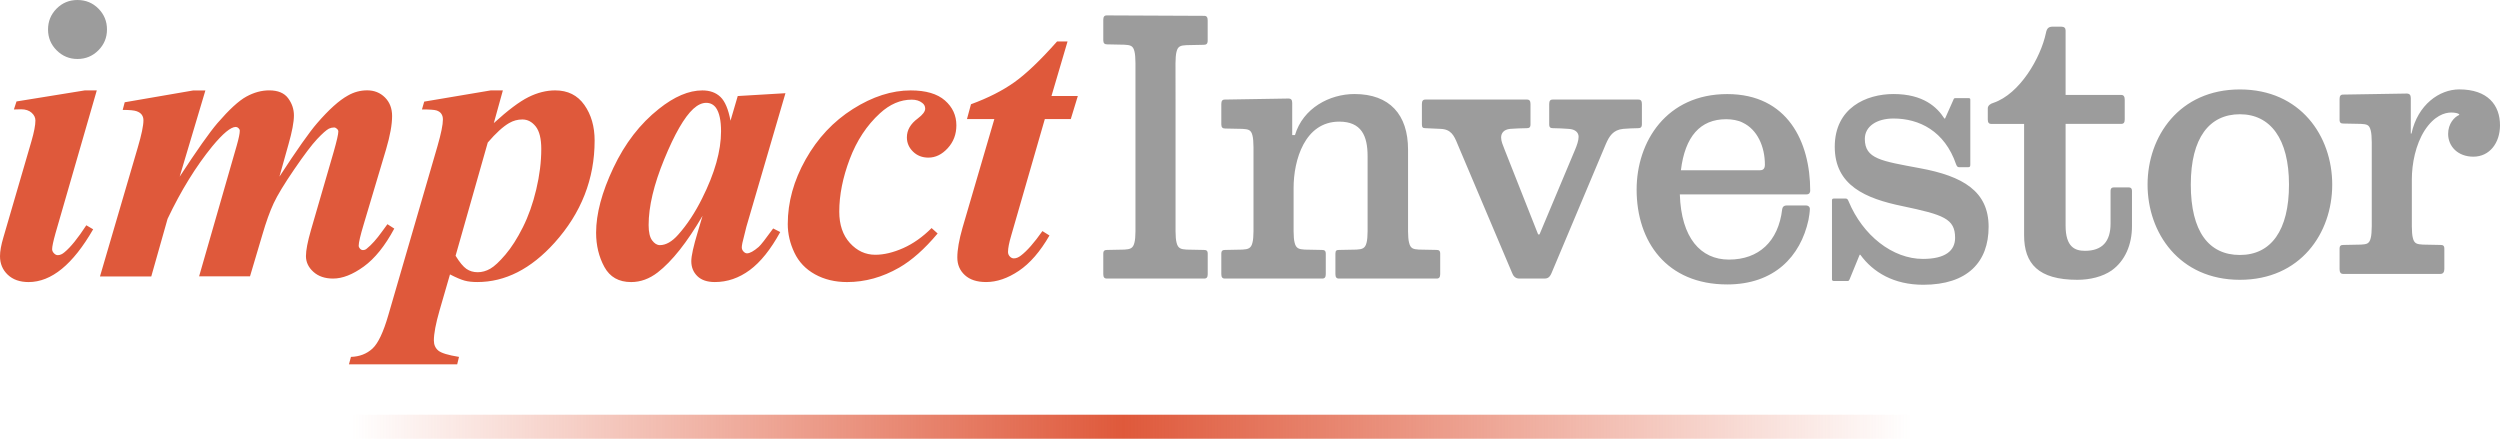
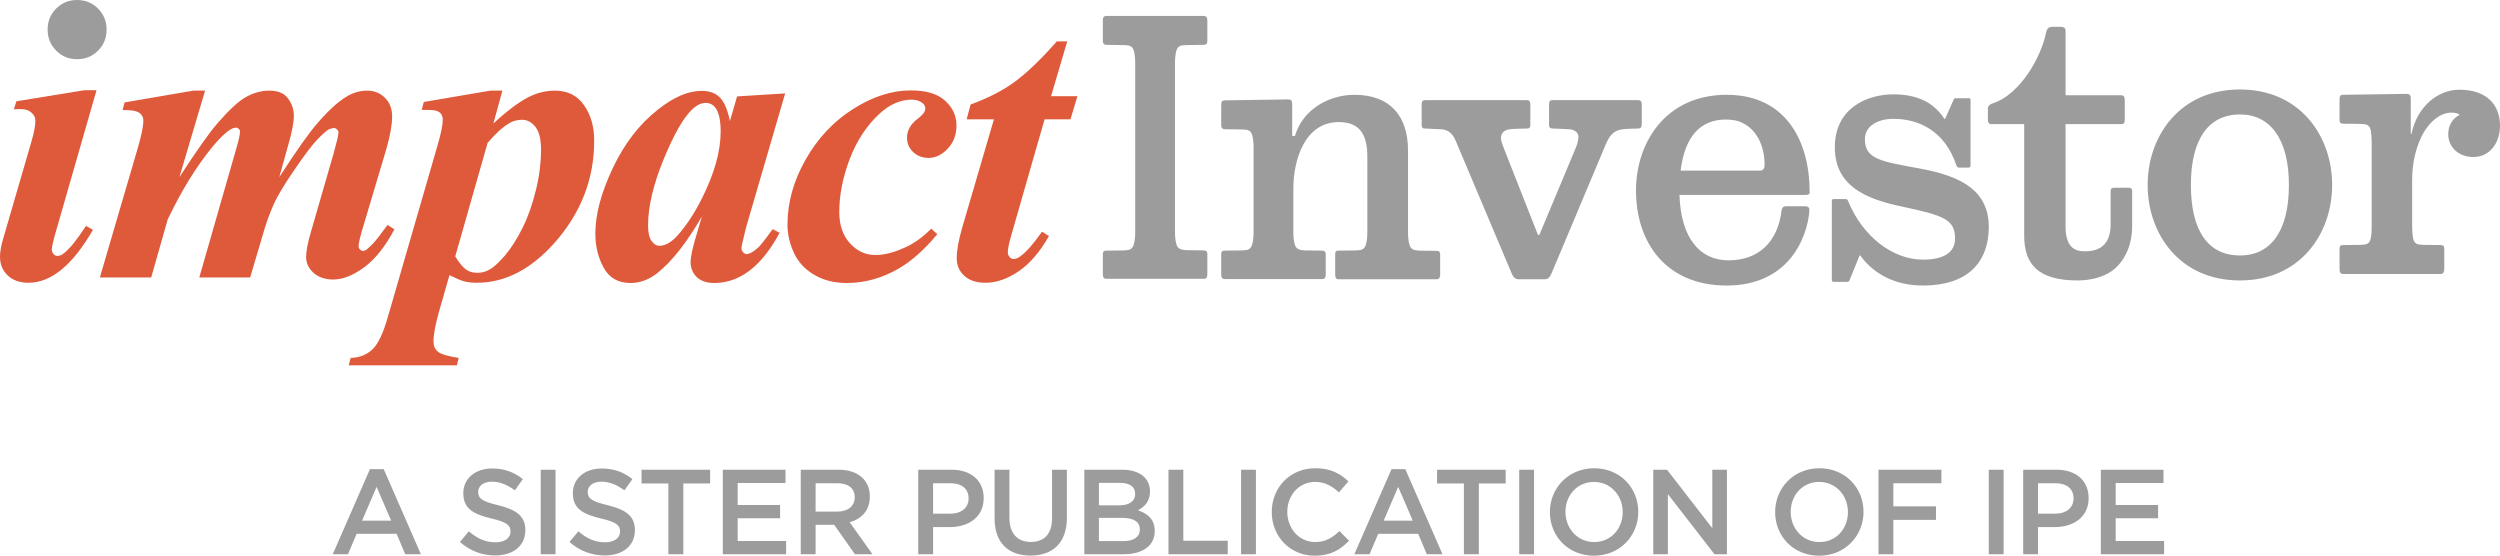
- <svg xmlns="http://www.w3.org/2000/svg" width="1040" height="183" viewBox="0 0 1040 183">
+ <svg xmlns="http://www.w3.org/2000/svg" id="Layer_2" data-name="Layer 2" viewBox="0 0 1081.3 240.35">
  <defs>
-     <linearGradient x1="0%" y1="50.42%" x2="100%" y2="50.42%" id="a">
-       <stop stop-color="#df593b" stop-opacity="0" offset="0%" />
-       <stop stop-color="#df593b" offset="49.524%" />
-       <stop stop-color="#df593b" stop-opacity="0" offset="100%" />
-     </linearGradient>
+     <style>.cls-1,.cls-2{fill:#9c9c9c;stroke-width:0}.cls-2{fill:#df593b}</style>
  </defs>
-   <g fill="none" fill-rule="evenodd">
-     <path fill="url(#a)" fill-rule="nonzero" d="M796.377 172.52v10H144.776v-10z" />
-     <path d="M787.712 39.116c12.367 0 18.127 5.449 21.147 10.187h.288l3.453-7.75c.144-.432.288-.72.721-.72h5.75c.433 0 .578.288.578.576v27.126c0 .576-.145 1.007-.722 1.007h-4.029c-.577 0-.865-.431-1.154-1.15-4.75-13.919-15.386-19.089-26.032-19.089-7.048 0-11.943 3.3-11.943 8.47 0 8.326 6.76 9.18 22.868 12.192 17.982 3.3 28.628 9.61 28.628 24.392 0 14.638-8.77 24.105-27.186 24.105-12.222 0-20.858-5.16-26.176-12.48h-.288l-4.174 10.188c-.144.287-.288.719-.721.719h-5.895c-.433 0-.721-.288-.721-.576V83.317c0-.576.288-.72.865-.72h4.895c.577 0 .866.432 1.154 1.151 5.895 14.206 18.271 23.961 30.927 23.961 9.347 0 13.376-3.443 13.376-8.757 0-8.038-4.885-9.611-21.868-13.199-15.386-3.156-28.195-8.614-28.195-24.68 0-16.21 13.088-21.957 24.454-21.957Zm-69.19.02c25.176 0 34.523 19.942 34.523 40.171 0 .71-.288 1.564-1.587 1.564h-52.65c.577 18.08 8.636 27.116 20.426 27.116 12.366 0 20.57-7.462 22.156-20.949.144-.719.433-1.573 2.01-1.573h7.914c.721 0 1.587.432 1.587 1.44 0 1.006-.289 3.155-.577 4.594-3.308 15.203-14.242 26.829-33.802 26.829-25.176 0-37.687-17.794-37.687-39.452 0-20.086 12.511-39.74 37.687-39.74Zm138.89-28.048c1.299 0 1.876.576 1.876 1.574V39.49h23.156c1.01 0 1.443.719 1.443 2.004v8.182c0 1.295-.433 1.861-1.443 1.861h-23.156v42.33c0 8.892 3.885 10.475 8.058 10.475 7.193 0 10.646-3.876 10.646-11.338V79.528c0-1.295.577-1.583 1.577-1.583h5.75c1.01 0 1.587.288 1.587 1.583V94.02c.01 7.741-2.866 14.494-8.482 18.504-3.74 2.58-8.914 3.875-14.242 3.875-16.251 0-22.156-6.743-22.156-18.503v-46.35h-13.665c-1.01 0-1.442-.575-1.442-1.86v-4.595c0-1.295 1.298-2.004 2.298-2.292 11.078-3.732 19.704-18.8 21.868-28.987.433-2.293 1.298-2.725 3.02-2.725h3.307Zm74.384 26.12c25.176 0 38.408 19.366 38.408 39.596 0 20.23-13.232 39.596-38.408 39.596-25.176 0-38.408-19.51-38.408-39.596 0-20.086 13.232-39.596 38.408-39.596Zm-368.34 1.908c14.675 0 22.292 8.605 22.292 23.098v34.004c0 1.86.144 3.731.432 4.739.577 2.436 1.722 2.724 4.03 2.868 1.442 0 6.039.143 7.337.143 1.01 0 1.577.288 1.577 1.574v8.47c-.01 1.294-.433 1.87-1.442 1.87h-40.707c-1.01 0-1.442-.576-1.442-1.861v-8.47c0-1.295.433-1.573 1.442-1.573 1.298 0 5.895-.144 7.338-.144 2.298-.144 3.596-.432 4.173-2.868.289-1.007.433-2.868.433-4.738v-31.28c0-8.46-2.587-14.35-11.8-14.35-14.386 0-18.982 16.067-18.982 27.549v18.08c0 1.861.144 3.732.432 4.74.577 2.435 1.866 2.723 4.174 2.867 1.442 0 5.895.144 7.193.144 1.01 0 1.587.288 1.587 1.573v8.47c0 1.295-.433 1.86-1.443 1.86h-40.572c-1.01 0-1.442-.575-1.442-1.86v-8.47c0-1.295.577-1.573 1.587-1.573 1.298 0 5.75-.144 7.193-.144 2.298-.144 3.596-.432 4.173-2.868.289-1.007.433-2.868.433-4.738V61.217c0-1.861-.144-3.876-.433-4.883-.577-2.436-1.865-2.58-4.173-2.724-1.443 0-5.895-.144-7.193-.144-1.01 0-1.587-.431-1.587-1.717v-8.47c0-1.295.433-1.86 1.442-1.86 1.01 0 25.32-.432 26.465-.432 1.154 0 1.587.575 1.587 1.86V56.19h1.154c3.308-11.194 14.386-17.074 24.743-17.074ZM460.407 6.408l40.544.182c1.01 0 1.442.575 1.442 1.86v8.47c0 1.295-.577 1.717-1.586 1.717-1.299 0-5.751.144-7.194.144-2.298.144-3.596.288-4.173 2.724-.289 1.008-.433 3.012-.433 4.883l.02 16.748v53.092c0 1.86.144 3.73.432 4.738.577 2.436 1.866 2.724 4.174 2.868 1.442 0 5.895.144 7.193.144 1.01 0 1.587.288 1.587 1.573v8.47c0 1.295-.433 1.86-1.443 1.86h-40.562c-1.01 0-1.443-.575-1.443-1.86v-8.47c0-1.295.577-1.573 1.587-1.573 1.298 0 5.75-.144 7.193-.144 2.299-.144 3.597-.432 4.174-2.868.288-1.007.432-2.868.432-4.738V26.206c0-1.861-.144-3.876-.432-4.883-.577-2.436-1.866-2.58-4.174-2.724-1.442 0-5.895-.144-7.193-.144-1.01 0-1.587-.432-1.587-1.717v-8.47c0-1.295.433-1.86 1.443-1.86Zm174.838 35.01c1.01 0 1.442.576 1.442 1.861v8.47c0 1.295-.577 1.573-1.577 1.573-1.298 0-5.462.144-6.905.288-2.73.288-3.74 1.86-3.74 3.587 0 1.574.72 3.156 1.442 5.017l13.953 35.299h.577l14.82-35.299c.72-1.717 1.442-3.731 1.442-5.304 0-1.717-1.298-3.156-4.174-3.3-1.442-.144-5.173-.288-6.472-.288-1.01 0-1.586-.287-1.586-1.573v-8.47c0-1.295.432-1.86 1.442-1.86h35.677c1.01 0 1.443.575 1.443 1.86v8.47c-.039 1.286-.616 1.573-1.625 1.573-1.299 0-4.751.144-6.184.288-4.173.432-5.75 3.012-7.193 6.312l-22.58 53.658c-.72 1.726-1.576 2.292-2.875 2.292h-10.645c-1.587 0-2.452-1.15-2.875-2.292l-22.724-53.658c-1.443-3.588-2.731-6.168-7.049-6.312l-6.328-.288c-1.01 0-1.442-.287-1.442-1.573v-8.47c0-1.295.433-1.86 1.442-1.86h42.294Zm387.783-4.23c11.944 0 16.973 6.6 16.973 14.926 0 7.328-4.318 13.064-11.078 13.064-6.472 0-10.501-4.307-10.501-9.467 0-4.307 2.587-7.031 4.606-7.895v-.287c-.433-.432-1.866-.72-3.308-.72-2.731 0-7.049 1.295-11.078 7.463-3.741 5.88-5.318 13.774-5.318 20.373v19.51c0 1.862.144 3.876.433 4.874.577 2.436 1.865 2.58 4.173 2.724 1.443 0 6.04.144 7.337.144 1.01 0 1.578.287 1.578 1.573v8.47c0 1.294-.577 2.004-1.578 2.004h-40.562c-1.01 0-1.442-.72-1.442-2.005v-8.47c0-1.294.577-1.572 1.587-1.572 1.298 0 5.894-.144 7.337-.144 2.298-.144 3.452-.288 4.03-2.724.288-1.008.432-3.012.432-4.873V59.145c0-1.861-.144-3.876-.433-4.883-.577-2.436-1.721-2.58-4.03-2.724-1.442 0-6.038-.144-7.336-.144-1.01 0-1.587-.287-1.587-1.573v-8.613c0-1.295.433-1.861 1.442-1.861 1.01 0 25.32-.432 26.465-.432 1.154 0 1.721.576 1.721 1.86v14.782h.289c2.586-12.047 11.655-18.369 19.848-18.369Zm-91.231 10.34c-12.656 0-20.426 9.756-20.426 29.266 0 19.51 7.482 29.275 20.426 29.275 12.943 0 20.425-10.187 20.425-29.275 0-19.079-7.77-29.265-20.425-29.265ZM718.09 49.591c-10.79 0-17.117 7.175-18.838 21.237h32.936c1.01 0 2.01-.432 2.01-2.293 0-7.606-3.164-14.637-9.203-17.505-1.866-1.007-4.606-1.439-6.905-1.439Z" fill="#9C9C9C" />
-     <path d="m209.196 37.6-3.77 13.612c5.857-5.343 10.656-8.95 14.396-10.81 3.741-1.861 7.453-2.801 11.136-2.801 5.241 0 9.29 2.014 12.136 6.053 2.847 4.038 4.27 8.978 4.27 14.82 0 15.97-5.549 30.138-16.656 42.492-9.818 10.906-20.53 16.364-32.138 16.364-2.067 0-3.827-.192-5.27-.585-1.452-.393-3.49-1.247-6.106-2.59l-4.356 15.031c-1.568 5.458-2.347 9.602-2.347 12.44 0 1.785.616 3.185 1.837 4.212 1.23 1.026 4.097 1.909 8.616 2.628l-.75 3.089H145.16l.837-3.089c3.568-.115 6.54-1.257 8.914-3.424 2.376-2.168 4.587-6.85 6.655-14.024l20.425-70.214c1.51-5.228 2.26-8.93 2.26-11.107 0-.95-.221-1.737-.673-2.38-.442-.642-1.115-1.093-2.01-1.38-.894-.279-2.904-.413-6.03-.413l.934-3.252 27.704-4.671h5.02Zm-168.935.01L23.108 96.966c-.952 3.396-1.423 5.621-1.423 6.676 0 .614.25 1.18.75 1.708.5.527 1.03.796 1.587.796.952 0 1.894-.413 2.846-1.247 2.51-2.062 5.52-5.784 9.04-11.184l2.846 1.669C30.33 110.02 21.377 117.34 11.886 117.34c-3.625 0-6.52-1.017-8.664-3.05C1.077 112.255 0 109.684 0 106.567c0-2.062.471-4.671 1.423-7.846L13.06 58.819c1.116-3.837 1.673-6.734 1.673-8.681 0-1.228-.529-2.312-1.596-3.252-1.058-.94-2.51-1.42-4.347-1.42-.836 0-1.836.03-3.01.077l1.087-3.338 28.378-4.595h5.017Zm251.916 0c3.125 0 5.635.902 7.53 2.715 1.894 1.813 3.288 5.103 4.182 9.89l3.01-10.264 19.849-1.18-16.242 55.519-1.674 6.762c-.163.835-.25 1.449-.25 1.833 0 .661.24 1.246.712 1.755.471.499.962.748 1.462.748 1.173 0 2.788-.892 4.856-2.667.837-.719 2.846-3.28 6.03-7.683l2.932 1.497c-3.962 7.242-8.193 12.508-12.684 15.826-4.49 3.31-9.328 4.97-14.52 4.97-3.184 0-5.607-.826-7.28-2.466-1.673-1.64-2.51-3.712-2.51-6.216 0-2.167.894-6.206 2.673-12.105l2.01-6.762c-6.472 11.079-12.694 18.925-18.665 23.548-3.462 2.667-7.145 4.01-11.05 4.01-5.135 0-8.847-2.1-11.135-6.302-2.29-4.202-3.434-8.95-3.434-14.235 0-7.846 2.395-16.853 7.203-27.011 4.799-10.158 11.107-18.321 18.916-24.498 6.414-5.122 12.443-7.684 18.079-7.684Zm86.673 0c6.308 0 11.049 1.391 14.232 4.173s4.77 6.235 4.77 10.35c0 3.731-1.202 6.906-3.597 9.515-2.404 2.619-5.077 3.923-8.04 3.923-2.567 0-4.702-.834-6.404-2.503-1.702-1.67-2.548-3.645-2.548-5.928 0-3.012 1.51-5.621 4.52-7.846 2.067-1.554 3.096-2.916 3.096-4.087 0-1.007-.413-1.812-1.25-2.417-1.115-.892-2.567-1.333-4.356-1.333-4.683 0-9.097 1.89-13.223 5.678-5.472 5.007-9.655 11.357-12.559 19.031-2.904 7.683-4.356 14.973-4.356 21.87 0 5.458 1.48 9.813 4.433 13.064 2.962 3.252 6.472 4.883 10.55 4.883 3.567 0 7.433-.921 11.587-2.753 4.154-1.842 8.097-4.624 11.838-8.355l2.51 2.254c-5.414 6.456-10.742 11.185-15.983 14.197-6.972 4.009-14.203 6.014-21.675 6.014-5.02 0-9.472-1.075-13.348-3.214-3.875-2.139-6.74-5.15-8.578-9.016-1.836-3.866-2.76-7.837-2.76-11.894 0-9.132 2.481-18.1 7.453-26.925 4.962-8.815 11.52-15.808 19.666-20.959 8.145-5.15 16.155-7.722 24.022-7.722Zm65.253-20.374-6.69 22.705h10.964l-2.933 9.602h-10.8l-13.972 48.42c-.895 3.013-1.337 5.286-1.337 6.85 0 .729.25 1.352.75 1.88.5.527 1.058.796 1.673.796.952 0 1.924-.384 2.933-1.17 2.568-1.948 5.549-5.343 8.953-10.187l2.933 1.832c-3.846 6.676-8.087 11.577-12.722 14.695-4.635 3.117-9.184 4.671-13.646 4.671-3.799 0-6.741-.959-8.828-2.877-2.096-1.919-3.135-4.355-3.135-7.31 0-3.223.721-7.376 2.173-12.44l13.223-45.16h-11.386l1.673-6.177c7.145-2.619 13.165-5.679 18.08-9.18 4.913-3.501 10.827-9.15 17.742-16.95h4.352ZM152.738 37.582c2.962 0 5.424.988 7.405 2.964 1.98 1.976 2.971 4.546 2.971 7.721 0 3.569-.836 8.182-2.51 13.86l-9.29 31.146c-1.394 4.624-2.096 7.597-2.096 8.93 0 .442.183.864.539 1.247.365.394.77.586 1.212.586.615 0 1.144-.192 1.586-.586 2.01-1.611 4.126-3.98 6.357-7.098.5-.671 1.26-1.697 2.26-3.088l2.846 1.832c-3.846 7.175-8.078 12.44-12.684 15.779-4.606 3.338-8.857 5.007-12.76 5.007-3.405 0-6.136-.93-8.204-2.801-2.067-1.861-3.096-4.048-3.096-6.551 0-2.389.692-6.005 2.096-10.85l9.453-32.555c1.28-4.508 1.923-7.318 1.923-8.431 0-.393-.192-.767-.586-1.122-.394-.365-.78-.547-1.173-.547a5.12 5.12 0 0 0-2.174.499c-1.058.556-2.692 2.004-4.895 4.335-2.202 2.34-5.365 6.523-9.5 12.566-4.136 6.043-6.992 10.753-8.578 14.148-1.587 3.396-3.164 7.789-4.732 13.19l-5.106 17.198H82.826l15.675-54.483c.837-2.954 1.25-4.978 1.25-6.091 0-.393-.182-.748-.538-1.084-.365-.336-.74-.499-1.135-.499-2.067 0-5.327 2.705-9.79 8.096-6.808 8.345-13 18.398-18.578 30.138L62.93 115H41.591l15.733-53.677c1.558-5.285 2.346-9.045 2.346-11.27 0-.893-.221-1.66-.673-2.293-.452-.643-1.173-1.142-2.173-1.496-1.01-.365-2.933-.547-5.78-.547l.837-3.175 28.541-4.92 5.023-.002-10.706 35.875c7.193-11.02 12.444-18.455 15.733-22.292 4.856-5.62 8.856-9.294 12.01-11.02 3.155-1.727 6.319-2.59 9.502-2.59 3.625 0 6.25 1.083 7.866 3.251 1.615 2.168 2.423 4.566 2.423 7.175 0 2.724-.75 6.734-2.26 12.019l-3.77 13.438c7.251-11.127 12.473-18.532 15.656-22.205 4.905-5.679 9.174-9.516 12.81-11.52 2.51-1.449 5.192-2.168 8.03-2.168Zm64.565 12.115c-1.952 0-3.799.498-5.52 1.505-2.51 1.449-5.472 4.144-8.876 8.096l-13.386 47.097c1.673 2.724 3.183 4.547 4.52 5.468 1.336.92 2.904 1.381 4.683 1.381 1.789 0 3.53-.49 5.231-1.458 1.702-.969 3.808-2.935 6.318-5.89 2.51-2.944 4.924-6.733 7.242-11.357 2.317-4.623 4.173-9.86 5.567-15.74 1.395-5.87 2.087-11.482 2.087-16.825 0-4.287-.77-7.395-2.298-9.352-1.539-1.947-3.395-2.925-5.568-2.925Zm76.46-6.916c-1.73 0-3.52.834-5.356 2.503-3.74 3.453-7.77 10.446-12.097 20.997-4.328 10.551-6.482 19.664-6.482 27.338 0 2.954.49 5.083 1.462 6.388.971 1.304 2.048 1.966 3.221 1.966 2.51 0 5.049-1.448 7.616-4.345 3.684-4.115 7.001-9.16 9.963-15.107 5.25-10.465 7.866-19.76 7.866-27.885 0-4.508-.702-7.76-2.096-9.764-1-1.391-2.375-2.091-4.097-2.091Z" fill="#df593b" fill-rule="nonzero" />
-     <path d="M32.205 0c3.462 0 6.376 1.199 8.742 3.587 2.375 2.398 3.558 5.286 3.558 8.681 0 3.396-1.202 6.293-3.597 8.681-2.394 2.398-5.298 3.588-8.703 3.588-3.346 0-6.221-1.2-8.625-3.588-2.405-2.388-3.597-5.285-3.597-8.68 0-3.396 1.183-6.293 3.558-8.682C25.916 1.2 28.801 0 32.205 0Z" fill="#9C9C9C" />
+   <g id="Laag_1" data-name="Laag 1">
+     <path class="cls-2" d="m41.7 39.2-17.8 61.9c-1 3.5-1.5 5.9-1.5 7 0 .6.3 1.2.8 1.8s1.1.8 1.6.8c1 0 2-.4 3-1.3 2.6-2.1 5.7-6 9.4-11.7l3 1.7c-8.8 15.3-18.1 22.9-27.9 22.9-3.8 0-6.8-1.1-9-3.2S0 114.3 0 111c0-2.1.5-4.9 1.5-8.2l12.1-41.6c1.2-4 1.7-7 1.7-9.1 0-1.3-.6-2.4-1.7-3.4s-2.6-1.5-4.5-1.5c-.9 0-1.9 0-3.1.1l1.1-3.5L36.6 39h5.1v.2Z" />
+     <path class="cls-1" d="M33.3 0c3.6 0 6.6 1.2 9.1 3.7s3.7 5.5 3.7 9.1-1.2 6.6-3.7 9.1-5.5 3.7-9.1 3.7-6.5-1.2-9-3.7-3.7-5.5-3.7-9.1 1.2-6.6 3.7-9.1 5.5-3.7 9-3.7Z" />
+     <path class="cls-2" d="M88.7 39.2 77.6 76.6C85.1 65.1 90.5 57.4 94 53.4c5.1-5.9 9.2-9.7 12.5-11.5 3.3-1.8 6.6-2.7 9.9-2.7 3.8 0 6.5 1.1 8.2 3.4 1.7 2.3 2.5 4.8 2.5 7.5s-.8 7-2.4 12.5l-3.9 14c7.5-11.6 13-19.3 16.3-23.1 5.1-5.9 9.5-9.9 13.3-12 2.6-1.5 5.4-2.3 8.4-2.3s5.6 1 7.7 3.1c2.1 2.1 3.1 4.7 3.1 8.1 0 3.7-.9 8.5-2.6 14.4l-9.7 32.5c-1.5 4.8-2.2 7.9-2.2 9.3 0 .5.2.9.6 1.3.4.4.8.6 1.3.6.6 0 1.2-.2 1.6-.6 2.1-1.7 4.3-4.1 6.6-7.4.5-.7 1.3-1.8 2.4-3.2l3 1.9c-4 7.5-8.4 13-13.2 16.5s-9.2 5.2-13.3 5.2c-3.5 0-6.4-1-8.5-2.9-2.1-1.9-3.2-4.2-3.2-6.8s.7-6.3 2.2-11.3l9.8-33.9c1.3-4.7 2-7.6 2-8.8 0-.4-.2-.8-.6-1.2-.4-.4-.8-.6-1.2-.6-.8 0-1.5.2-2.3.5-1.1.6-2.8 2.1-5.1 4.5s-5.6 6.8-9.9 13.1c-4.3 6.3-7.3 11.2-8.9 14.8-1.6 3.6-3.3 8.1-4.9 13.8l-5.3 17.9h-22l16.3-56.8c.9-3.1 1.3-5.2 1.3-6.4 0-.4-.2-.8-.6-1.1-.4-.4-.8-.5-1.2-.5-2.1 0-5.5 2.8-10.2 8.4-7.1 8.7-13.5 19.2-19.3 31.4l-7.1 25H43.2l16.4-56c1.6-5.5 2.4-9.4 2.4-11.8 0-.9-.2-1.7-.7-2.4s-1.2-1.2-2.3-1.6c-1-.4-3.1-.6-6-.6l.9-3.3 29.7-5.1h5.1Z" />
+     <path class="cls-2" d="m183.3 44.1 28.8-4.9h5.2l-3.9 14.2c6.1-5.6 11.1-9.3 15-11.3s7.8-2.9 11.6-2.9c5.5 0 9.7 2.1 12.6 6.3 3 4.2 4.4 9.4 4.4 15.4 0 16.6-5.8 31.4-17.3 44.3-10.2 11.4-21.4 17.1-33.4 17.1-2.1 0-4-.2-5.5-.6s-3.6-1.3-6.4-2.7l-4.5 15.7c-1.6 5.7-2.4 10-2.4 13 0 1.9.6 3.3 1.9 4.4s4.3 2 9 2.7l-.8 3.2h-46.8l.9-3.2c3.7-.1 6.8-1.3 9.3-3.6s4.8-7.1 6.9-14.6l21.2-73.2c1.6-5.4 2.4-9.3 2.4-11.6 0-1-.2-1.8-.7-2.5s-1.2-1.1-2.1-1.4c-.9-.3-3-.4-6.3-.4l.9-3.4Zm13.6 66.8c1.7 2.8 3.3 4.7 4.7 5.7s3 1.4 4.9 1.4 3.7-.5 5.4-1.5c1.8-1 4-3.1 6.6-6.1 2.6-3.1 5.1-7 7.5-11.8 2.4-4.8 4.3-10.3 5.8-16.4 1.5-6.1 2.2-12 2.2-17.5 0-4.5-.8-7.7-2.4-9.8-1.6-2-3.5-3.1-5.8-3.1-2 0-4 .5-5.7 1.6-2.6 1.5-5.7 4.3-9.2 8.4l-14 49.1Zm142.7-70.5-16.9 57.9-1.7 7.1c-.2.9-.3 1.5-.3 1.9 0 .7.2 1.3.7 1.8s1 .8 1.5.8c1.2 0 2.9-.9 5-2.8.9-.8 3-3.4 6.3-8l3 1.6c-4.1 7.6-8.5 13-13.2 16.5-4.7 3.5-9.7 5.2-15.1 5.2-3.3 0-5.8-.9-7.6-2.6-1.7-1.7-2.6-3.9-2.6-6.5 0-2.3.9-6.5 2.8-12.6l2.1-7.1c-6.7 11.6-13.2 19.7-19.4 24.6-3.6 2.8-7.4 4.2-11.5 4.2-5.3 0-9.2-2.2-11.6-6.6-2.4-4.4-3.6-9.3-3.6-14.8 0-8.2 2.5-17.6 7.5-28.2 5-10.6 11.5-19.1 19.7-25.5 6.7-5.3 12.9-8 18.8-8 3.2 0 5.9.9 7.8 2.8 1.9 1.9 3.4 5.3 4.4 10.3l3.1-10.7 20.8-1.3Zm-27.9 16.5c0-4.7-.7-8.1-2.2-10.2-1-1.4-2.5-2.2-4.3-2.2s-3.7.9-5.6 2.6C295.7 50.7 291.5 58 287 69s-6.7 20.5-6.7 28.5c0 3.1.5 5.3 1.5 6.7s2.1 2.1 3.4 2.1c2.6 0 5.2-1.5 7.9-4.5 3.8-4.3 7.3-9.6 10.4-15.8 5.5-10.9 8.2-20.6 8.2-29.1Zm91.1 42 2.6 2.4c-5.6 6.7-11.2 11.7-16.6 14.8-7.2 4.2-14.8 6.3-22.5 6.3-5.2 0-9.9-1.1-13.9-3.4s-7-5.4-8.9-9.4c-1.9-4-2.9-8.2-2.9-12.4 0-9.5 2.6-18.9 7.8-28.1 5.2-9.2 12-16.5 20.5-21.9s16.8-8.1 25-8.1c6.6 0 11.5 1.4 14.8 4.4s5 6.5 5 10.8c0 3.9-1.2 7.2-3.7 9.9s-5.3 4.1-8.4 4.1c-2.7 0-4.9-.9-6.7-2.6s-2.6-3.8-2.6-6.2c0-3.1 1.6-5.9 4.7-8.2 2.1-1.6 3.2-3 3.2-4.3 0-1-.4-1.9-1.3-2.5-1.2-.9-2.7-1.4-4.5-1.4-4.9 0-9.5 2-13.8 5.9-5.7 5.2-10 11.8-13.1 19.8-3 8-4.5 15.6-4.5 22.8 0 5.7 1.5 10.2 4.6 13.6 3.1 3.4 6.7 5.1 11 5.1 3.7 0 7.7-1 12-2.9 4.2-1.7 8.3-4.6 12.2-8.5Zm58.8-81-7 23.7H466l-3 10h-11.2l-14.5 50.5c-.9 3.1-1.4 5.5-1.4 7.1 0 .8.3 1.4.8 2s1.1.8 1.7.8c1 0 2-.4 3-1.2 2.7-2 5.8-5.6 9.3-10.6l3 1.9c-4 7-8.4 12.1-13.2 15.3s-9.5 4.9-14.2 4.9c-4 0-7-1-9.2-3-2.2-2-3.3-4.5-3.3-7.6 0-3.4.8-7.7 2.3-13l13.8-47.1h-11.8l1.7-6.4c7.4-2.7 13.7-5.9 18.8-9.6 5.1-3.7 11.3-9.5 18.5-17.7h4.5Z" />
+     <path class="cls-1" d="M621.3 120.8H579c-1 0-1.5-.6-1.5-1.9V110c0-1.4.5-1.6 1.5-1.6 1.3 0 6.1-.1 7.6-.1 2.4-.1 3.7-.4 4.3-3 .3-1.1.5-3 .5-4.9V67.8c0-8.8-2.7-15-12.3-15-15 0-19.7 16.8-19.7 28.7v18.9c0 1.9.2 3.9.5 4.9.6 2.5 1.9 2.8 4.3 3 1.5 0 6.1.1 7.5.1 1 0 1.7.3 1.7 1.6v8.8c0 1.4-.5 1.9-1.5 1.9h-42.2c-1 0-1.5-.6-1.5-1.9V110c0-1.4.6-1.6 1.7-1.6 1.3 0 6-.1 7.5-.1 2.4-.1 3.7-.4 4.3-3 .3-1.1.5-3 .5-4.9V63.9c0-1.9-.2-4-.5-5.1-.6-2.5-1.9-2.7-4.3-2.8-1.5 0-6.1-.1-7.5-.1-1 0-1.7-.4-1.7-1.8v-8.8c0-1.4.5-1.9 1.5-1.9s26.3-.4 27.5-.4 1.7.6 1.7 1.9v13.9h1.2c3.4-11.7 15-17.8 25.7-17.8 15.3 0 23.2 9 23.2 24.1v35.4c0 1.9.2 3.9.5 4.9.6 2.5 1.8 2.8 4.2 3 1.5 0 6.3.1 7.6.1 1 0 1.6.3 1.6 1.6v8.8c-.1 1.3-.5 1.9-1.6 1.9ZM520.7 6.9c1 0 1.5.6 1.5 1.9v8.8c0 1.4-.6 1.8-1.7 1.8-1.3 0-6 .1-7.5.1-2.4.1-3.7.3-4.3 2.8-.3 1.1-.5 3.1-.5 5.1v72.9c0 1.9.2 3.9.5 4.9.6 2.5 1.9 2.8 4.3 3 1.5 0 6.1.1 7.5.1 1 0 1.7.3 1.7 1.6v8.8c0 1.4-.5 1.9-1.5 1.9h-42.2c-1 0-1.5-.6-1.5-1.9V110c0-1.4.6-1.6 1.7-1.6 1.3 0 6-.1 7.5-.1 2.4-.1 3.7-.4 4.3-3 .3-1.1.5-3 .5-4.9v-73c0-1.9-.2-4-.5-5.1-.6-2.5-1.9-2.7-4.3-2.8-1.5 0-6.1-.1-7.5-.1-1 0-1.7-.4-1.7-1.8V8.8c0-1.4.5-1.9 1.5-1.9h42.2Zm187.7 48.7c-1.3 0-4.9.1-6.4.3-4.3.4-6 3.1-7.5 6.6L671 118.4c-.8 1.8-1.6 2.4-3 2.4h-11.1c-1.7 0-2.5-1.2-3-2.4l-23.6-55.9c-1.5-3.7-2.8-6.4-7.3-6.6l-6.6-.3c-1 0-1.5-.3-1.5-1.6v-8.8c0-1.4.5-1.9 1.5-1.9h44c1 0 1.5.6 1.5 1.9V54c0 1.4-.6 1.6-1.6 1.6-1.3 0-5.7.1-7.2.3-2.8.3-3.9 1.9-3.9 3.7 0 1.6.8 3.3 1.5 5.2l14.5 36.8h.6l15.4-36.8c.8-1.8 1.5-3.9 1.5-5.5 0-1.8-1.3-3.3-4.3-3.4-1.5-.1-5.4-.3-6.7-.3-1 0-1.7-.3-1.7-1.6v-8.8c0-1.4.5-1.9 1.5-1.9h37.1c1 0 1.5.6 1.5 1.9V54c-.1 1.3-.7 1.6-1.7 1.6Zm72.8 28.7h-54.8c.6 18.9 9 28.3 21.2 28.3 12.9 0 21.4-7.8 23-21.8.2-.8.5-1.6 2.1-1.6h8.2c.8 0 1.7.4 1.7 1.5s-.3 3.3-.6 4.8c-3.4 15.9-14.8 28-35.2 28-26.2 0-39.2-18.6-39.2-41.1 0-20.9 13-41.4 39.2-41.4s35.9 20.8 35.9 41.9c.2.5-.1 1.4-1.5 1.4Zm-27.5-31.1c-1.9-1.1-4.8-1.5-7.2-1.5-11.2 0-17.8 7.5-19.6 22.1h34.2c1 0 2.1-.4 2.1-2.4.1-7.9-3.2-15.2-9.5-18.2Zm78.1 70.3c-12.7 0-21.7-5.4-27.2-13h-.3l-4.3 10.6c-.2.3-.3.8-.8.8h-6.1c-.5 0-.8-.3-.8-.6V86.9c0-.6.3-.8.9-.8h5.1c.6 0 .9.4 1.2 1.2 6.1 14.8 19 25 32.2 25 9.7 0 13.9-3.6 13.9-9.1 0-8.4-5.1-10-22.7-13.8-16-3.3-29.3-9-29.3-25.7s13.6-22.9 25.4-22.9c12.9 0 18.8 5.7 22 10.6h.3l3.6-8.1c.2-.4.3-.8.8-.8h6c.5 0 .6.3.6.6v28.3c0 .6-.2 1.1-.8 1.1h-4.2c-.6 0-.9-.4-1.2-1.2-4.9-14.5-16-19.9-27.1-19.9-7.3 0-12.4 3.4-12.4 8.8 0 8.7 7 9.6 23.8 12.7 18.7 3.4 29.8 10 29.8 25.4-.1 15.3-9.3 25.2-28.4 25.2Zm81.5-6.2c-3.9 2.7-9.3 4-14.8 4-16.9 0-23-7-23-19.3V53.7h-14.2c-1 0-1.5-.6-1.5-1.9V47c0-1.4 1.3-2.1 2.4-2.4 11.5-3.9 20.5-19.6 22.7-30.2.5-2.4 1.3-2.8 3.1-2.8h3.4c1.3 0 2 .6 2 1.6v28h24.1c1.1 0 1.5.8 1.5 2.1v8.5c0 1.4-.4 1.9-1.5 1.9h-24.1v44.1c0 9.3 4 10.9 8.4 10.9 7.5 0 11.1-4 11.1-11.8V82.8c0-1.4.6-1.6 1.6-1.6h6c1.1 0 1.7.3 1.7 1.6V98c-.1 8.1-3.1 15.1-8.9 19.3Zm55.5 4c-26.2 0-39.9-20.3-39.9-41.3s13.8-41.3 39.9-41.3 39.9 20.2 39.9 41.3-13.8 41.3-39.9 41.3Zm0-71.8c-13.2 0-21.2 10.2-21.2 30.5s7.8 30.5 21.2 30.5S990 99.9 990 80s-8.1-30.5-21.2-30.5Zm101 18.4c-6.7 0-10.9-4.5-10.9-9.9 0-4.5 2.7-7.3 4.8-8.2v-.3c-.4-.4-1.9-.8-3.4-.8-2.8 0-7.3 1.4-11.5 7.8-3.9 6.1-5.5 14.4-5.5 21.2V98c0 1.9.2 4 .4 5.1.6 2.5 1.9 2.7 4.3 2.8 1.5 0 6.3.1 7.6.1 1.1 0 1.6.3 1.6 1.6v8.8c0 1.4-.6 2.1-1.6 2.1h-42.2c-1.1 0-1.5-.8-1.5-2.1v-8.8c0-1.4.6-1.6 1.7-1.6 1.3 0 6.1-.1 7.6-.1 2.4-.1 3.6-.3 4.2-2.8.3-1.1.4-3.1.4-5.1V61.5c0-1.9-.2-4-.4-5.1-.6-2.5-1.8-2.7-4.2-2.8-1.5 0-6.3-.1-7.6-.1-1.1 0-1.7-.3-1.7-1.6v-9c0-1.4.4-1.9 1.5-1.9s26.3-.4 27.5-.4 1.8.6 1.8 1.9v15.4h.3c2.7-12.6 12.1-19.1 20.6-19.1 12.4 0 17.7 6.9 17.7 15.6 0 7.5-4.5 13.5-11.5 13.5ZM182.05 239.72h-6.79l-3.71-8.83h-17.29l-3.76 8.83h-6.58l16.09-36.82h5.95l16.09 36.82Zm-19.17-29.14-6.27 14.62h12.59l-6.32-14.62Zm52.6 7.94c7.73 1.88 11.75 4.65 11.75 10.76 0 6.89-5.38 10.97-13.06 10.97-5.59 0-10.86-1.93-15.25-5.85l3.87-4.6c3.5 3.03 7 4.75 11.54 4.75 3.97 0 6.48-1.83 6.48-4.65 0-2.66-1.46-4.07-8.25-5.64-7.78-1.88-12.17-4.18-12.17-10.97 0-6.37 5.22-10.66 12.48-10.66 5.33 0 9.56 1.62 13.27 4.6l-3.45 4.86c-3.29-2.46-6.58-3.76-9.92-3.76-3.76 0-5.95 1.93-5.95 4.39 0 2.87 1.67 4.13 8.67 5.8Zm24.81-15.36v36.56h-6.42v-36.56h6.42Zm22.57 15.36c7.73 1.88 11.75 4.65 11.75 10.76 0 6.89-5.38 10.97-13.06 10.97-5.59 0-10.86-1.93-15.25-5.85l3.87-4.6c3.5 3.03 7 4.75 11.54 4.75 3.97 0 6.48-1.83 6.48-4.65 0-2.66-1.46-4.07-8.25-5.64-7.78-1.88-12.17-4.18-12.17-10.97 0-6.37 5.22-10.66 12.48-10.66 5.33 0 9.56 1.62 13.27 4.6l-3.45 4.86c-3.29-2.46-6.58-3.76-9.92-3.76-3.76 0-5.95 1.93-5.95 4.39 0 2.87 1.67 4.13 8.67 5.8Zm32.7 21.2h-6.48v-30.61h-11.6v-5.95h29.67v5.95h-11.59v30.61Zm44.19-30.81h-20.68v9.51h18.33v5.75h-18.33v9.82h20.94v5.75h-27.37v-36.56h27.11v5.75Zm30.03 30.81-8.98-12.74h-8.04v12.74h-6.42v-36.56h16.3c8.41 0 13.58 4.44 13.58 11.59 0 6.06-3.6 9.72-8.72 11.13l9.87 13.84h-7.57Zm-7.67-30.71h-9.35v12.27h9.4c4.6 0 7.52-2.4 7.52-6.16 0-4.02-2.82-6.11-7.57-6.11Zm48.73 18.96h-7.26v11.75h-6.42v-36.56h14.42c8.51 0 13.89 4.81 13.89 12.27 0 8.25-6.58 12.54-14.62 12.54Zm.21-18.96h-7.47v13.16h7.47c4.86 0 7.89-2.66 7.89-6.58 0-4.33-3.08-6.58-7.89-6.58Zm50.41 14.89c0 10.92-6.16 16.4-15.72 16.4s-15.57-5.48-15.57-16.09v-21.05h6.42v20.79c0 6.79 3.5 10.45 9.25 10.45s9.19-3.45 9.19-10.19v-21.05h6.42v20.74Zm35.94-11.39c0 4.49-2.51 6.79-5.22 8.2 4.28 1.46 7.26 3.92 7.26 8.93 0 6.58-5.38 10.08-13.53 10.08h-16.92v-36.56h16.4c7.36 0 12.01 3.6 12.01 9.35Zm-6.43 1.05c0-2.98-2.3-4.7-6.42-4.7h-9.25v9.71h8.78c4.13 0 6.89-1.62 6.89-5.01Zm2.04 15.4c0-3.13-2.45-4.96-7.52-4.96H475.3v10.03h10.66c4.39 0 7.05-1.72 7.05-5.07Zm12.38-25.8h6.42v30.71h19.22v5.85h-25.64v-36.56Zm37.82 0v36.56h-6.42v-36.56h6.42Zm25.44 37.19c-10.66 0-18.59-8.3-18.59-18.86s7.78-18.96 18.85-18.96c6.74 0 10.81 2.35 14.31 5.69l-4.13 4.75c-2.92-2.72-6.06-4.54-10.24-4.54-7 0-12.07 5.75-12.07 12.95s5.07 13.06 12.07 13.06c4.49 0 7.36-1.83 10.5-4.75l4.13 4.18c-3.81 3.97-7.99 6.48-14.83 6.48Zm55.26-.63h-6.79l-3.71-8.83h-17.29l-3.76 8.83h-6.58l16.09-36.82h5.95l16.09 36.82Zm-19.17-29.14-6.27 14.62h12.59l-6.32-14.62Zm34.9 29.14h-6.48v-30.61h-11.6v-5.95h29.67v5.95h-11.6v30.61Zm23.87-36.56v36.56h-6.42v-36.56h6.42Zm25.91 37.19c-11.23 0-19.06-8.51-19.06-18.86s7.94-18.96 19.17-18.96 19.06 8.51 19.06 18.86-7.94 18.96-19.17 18.96Zm0-31.91c-7.26 0-12.33 5.8-12.33 12.95s5.17 13.06 12.43 13.06 12.33-5.8 12.33-12.95-5.17-13.06-12.43-13.06Zm51.19-5.28h6.32v36.56h-5.38l-20.16-26.01v26.01h-6.32v-36.56h5.95l19.59 25.28v-25.28Zm46.23 37.19c-11.23 0-19.06-8.51-19.06-18.86s7.94-18.96 19.17-18.96 19.06 8.51 19.06 18.86-7.94 18.96-19.17 18.96Zm0-31.91c-7.26 0-12.33 5.8-12.33 12.95s5.17 13.06 12.43 13.06 12.33-5.8 12.33-12.95-5.17-13.06-12.43-13.06Zm52.86.57h-20.79v9.98h18.44v5.85h-18.44v14.89h-6.42v-36.56h27.21v5.85Zm26.9-5.85v36.56h-6.42v-36.56h6.42Zm22.15 24.81h-7.26v11.75h-6.42v-36.56h14.42c8.51 0 13.89 4.81 13.89 12.27 0 8.25-6.58 12.54-14.62 12.54Zm.21-18.96h-7.47v13.16h7.47c4.86 0 7.89-2.66 7.89-6.58 0-4.33-3.08-6.58-7.89-6.58Zm46.8-.1h-20.68v9.51h18.33v5.75h-18.33v9.82h20.94v5.75h-27.37v-36.56h27.11v5.75Z" />
  </g>
</svg>
